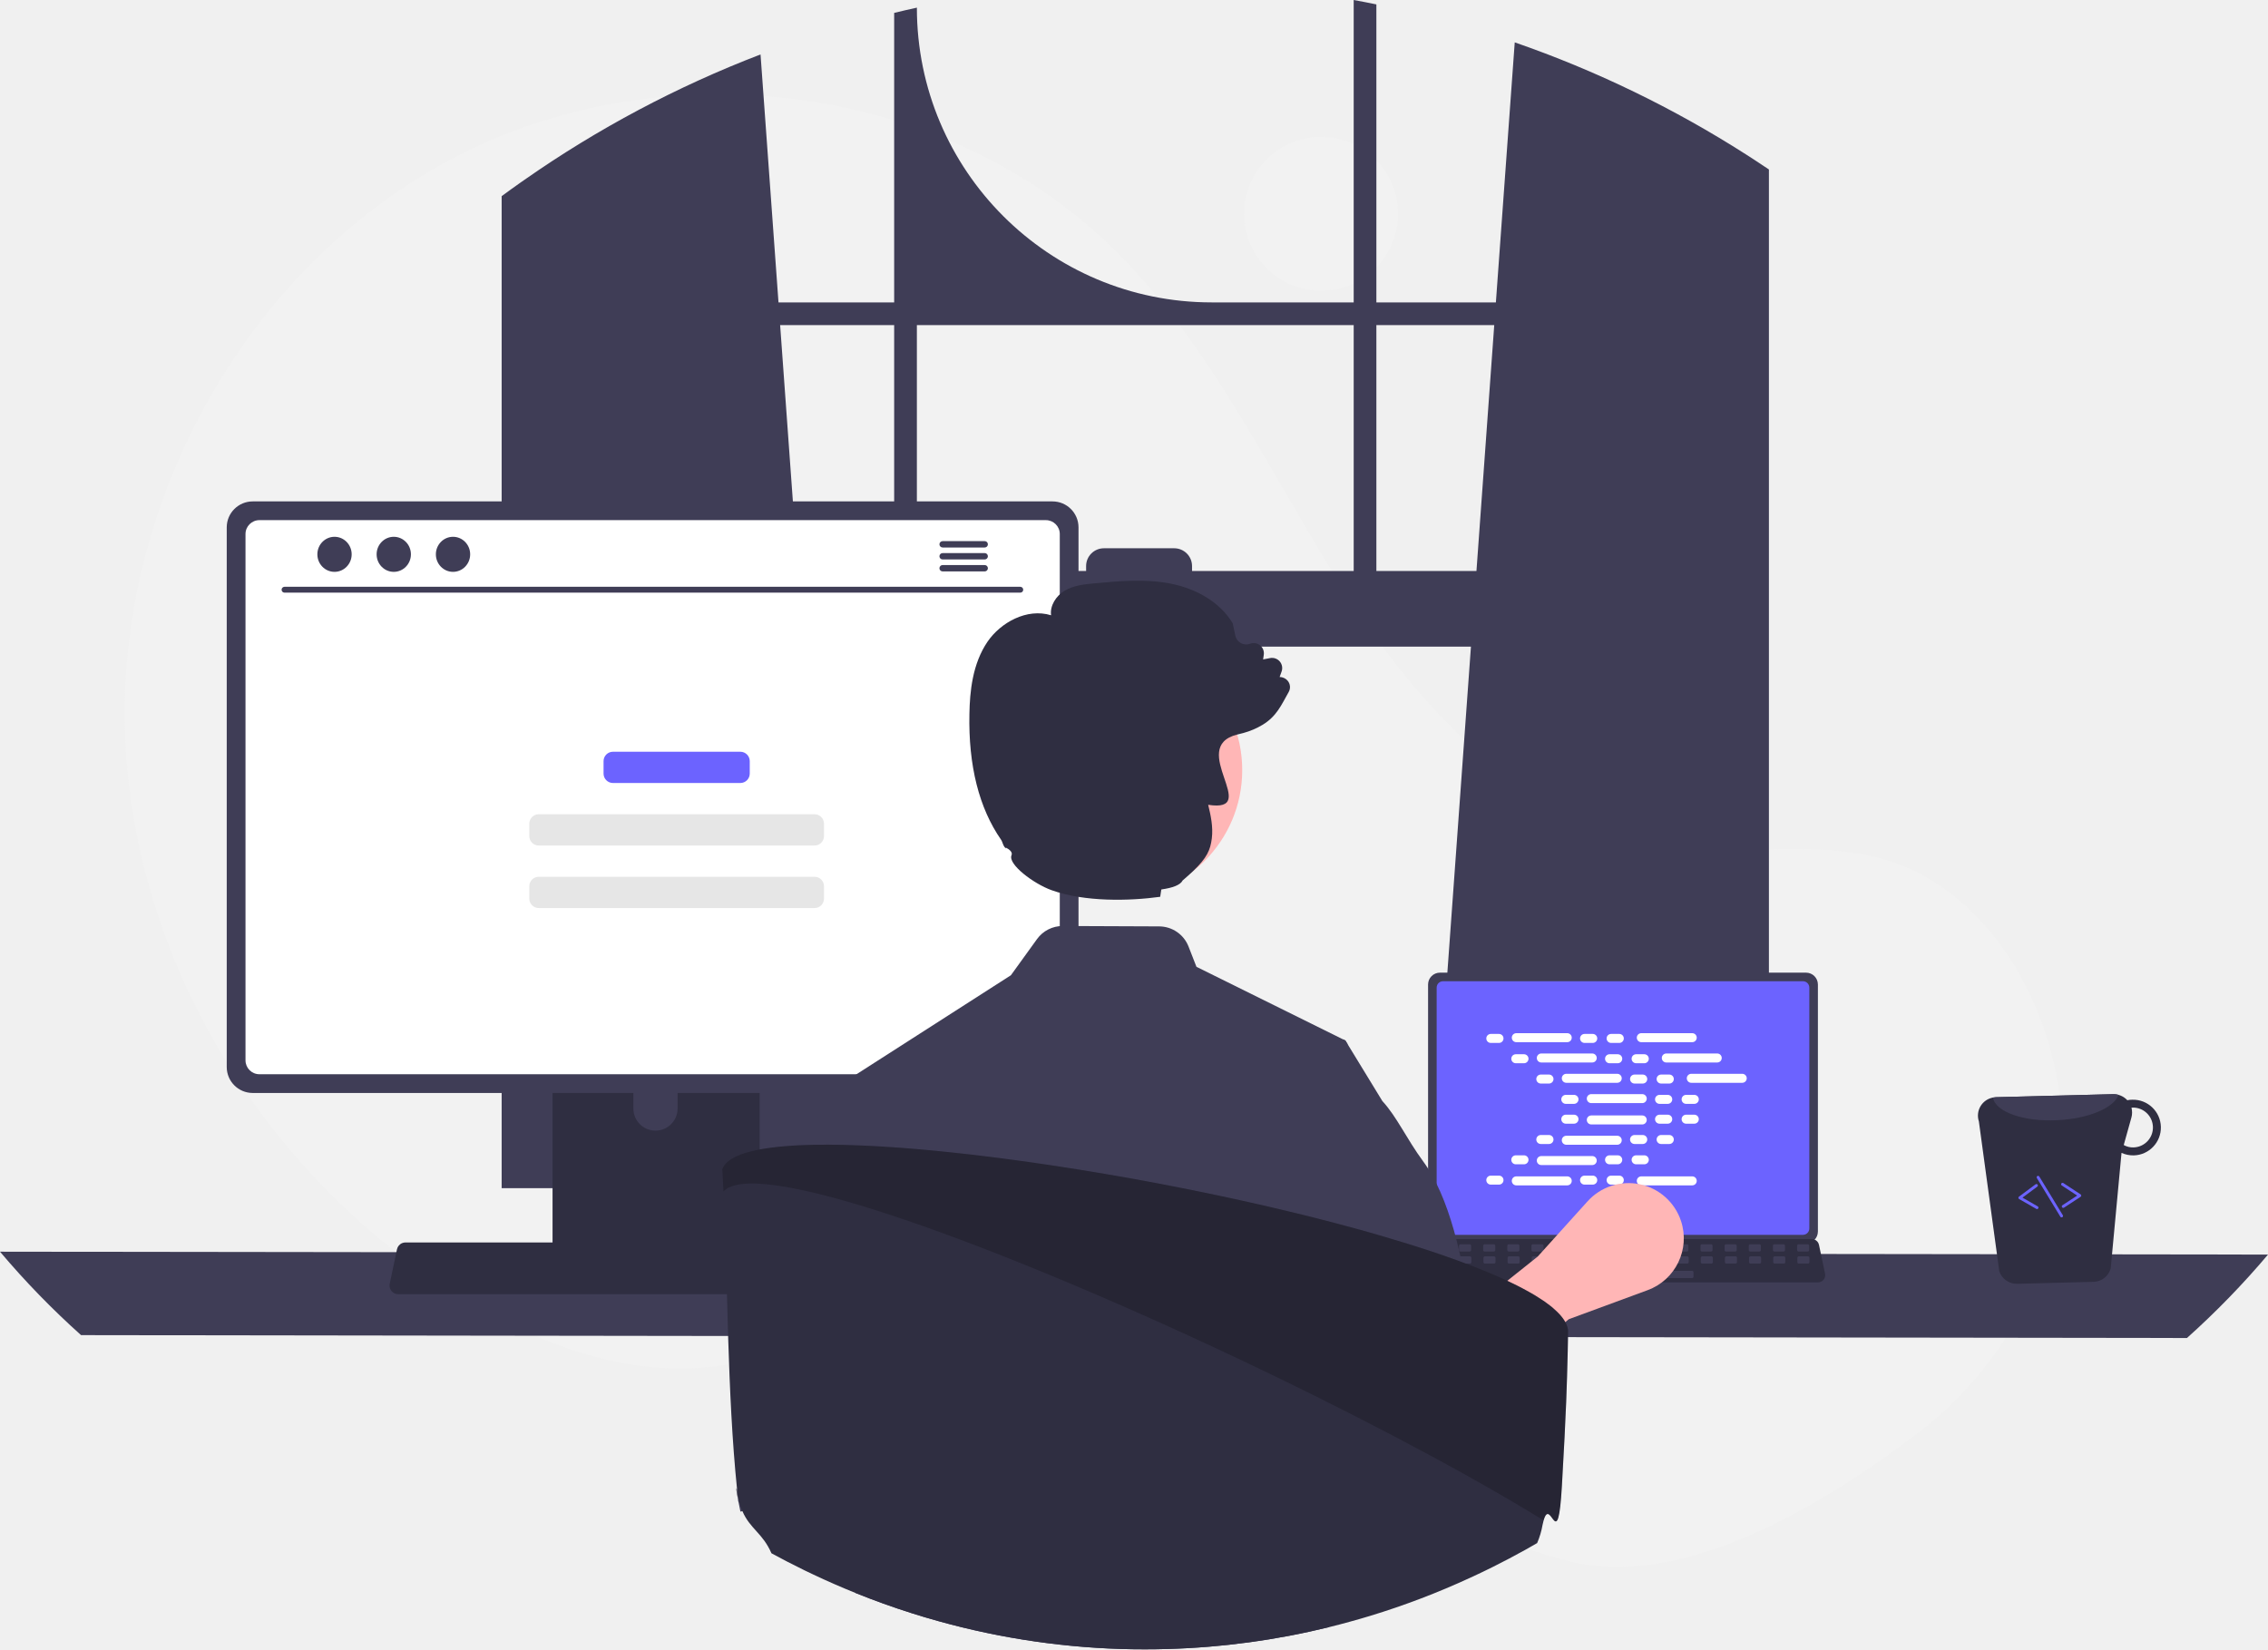
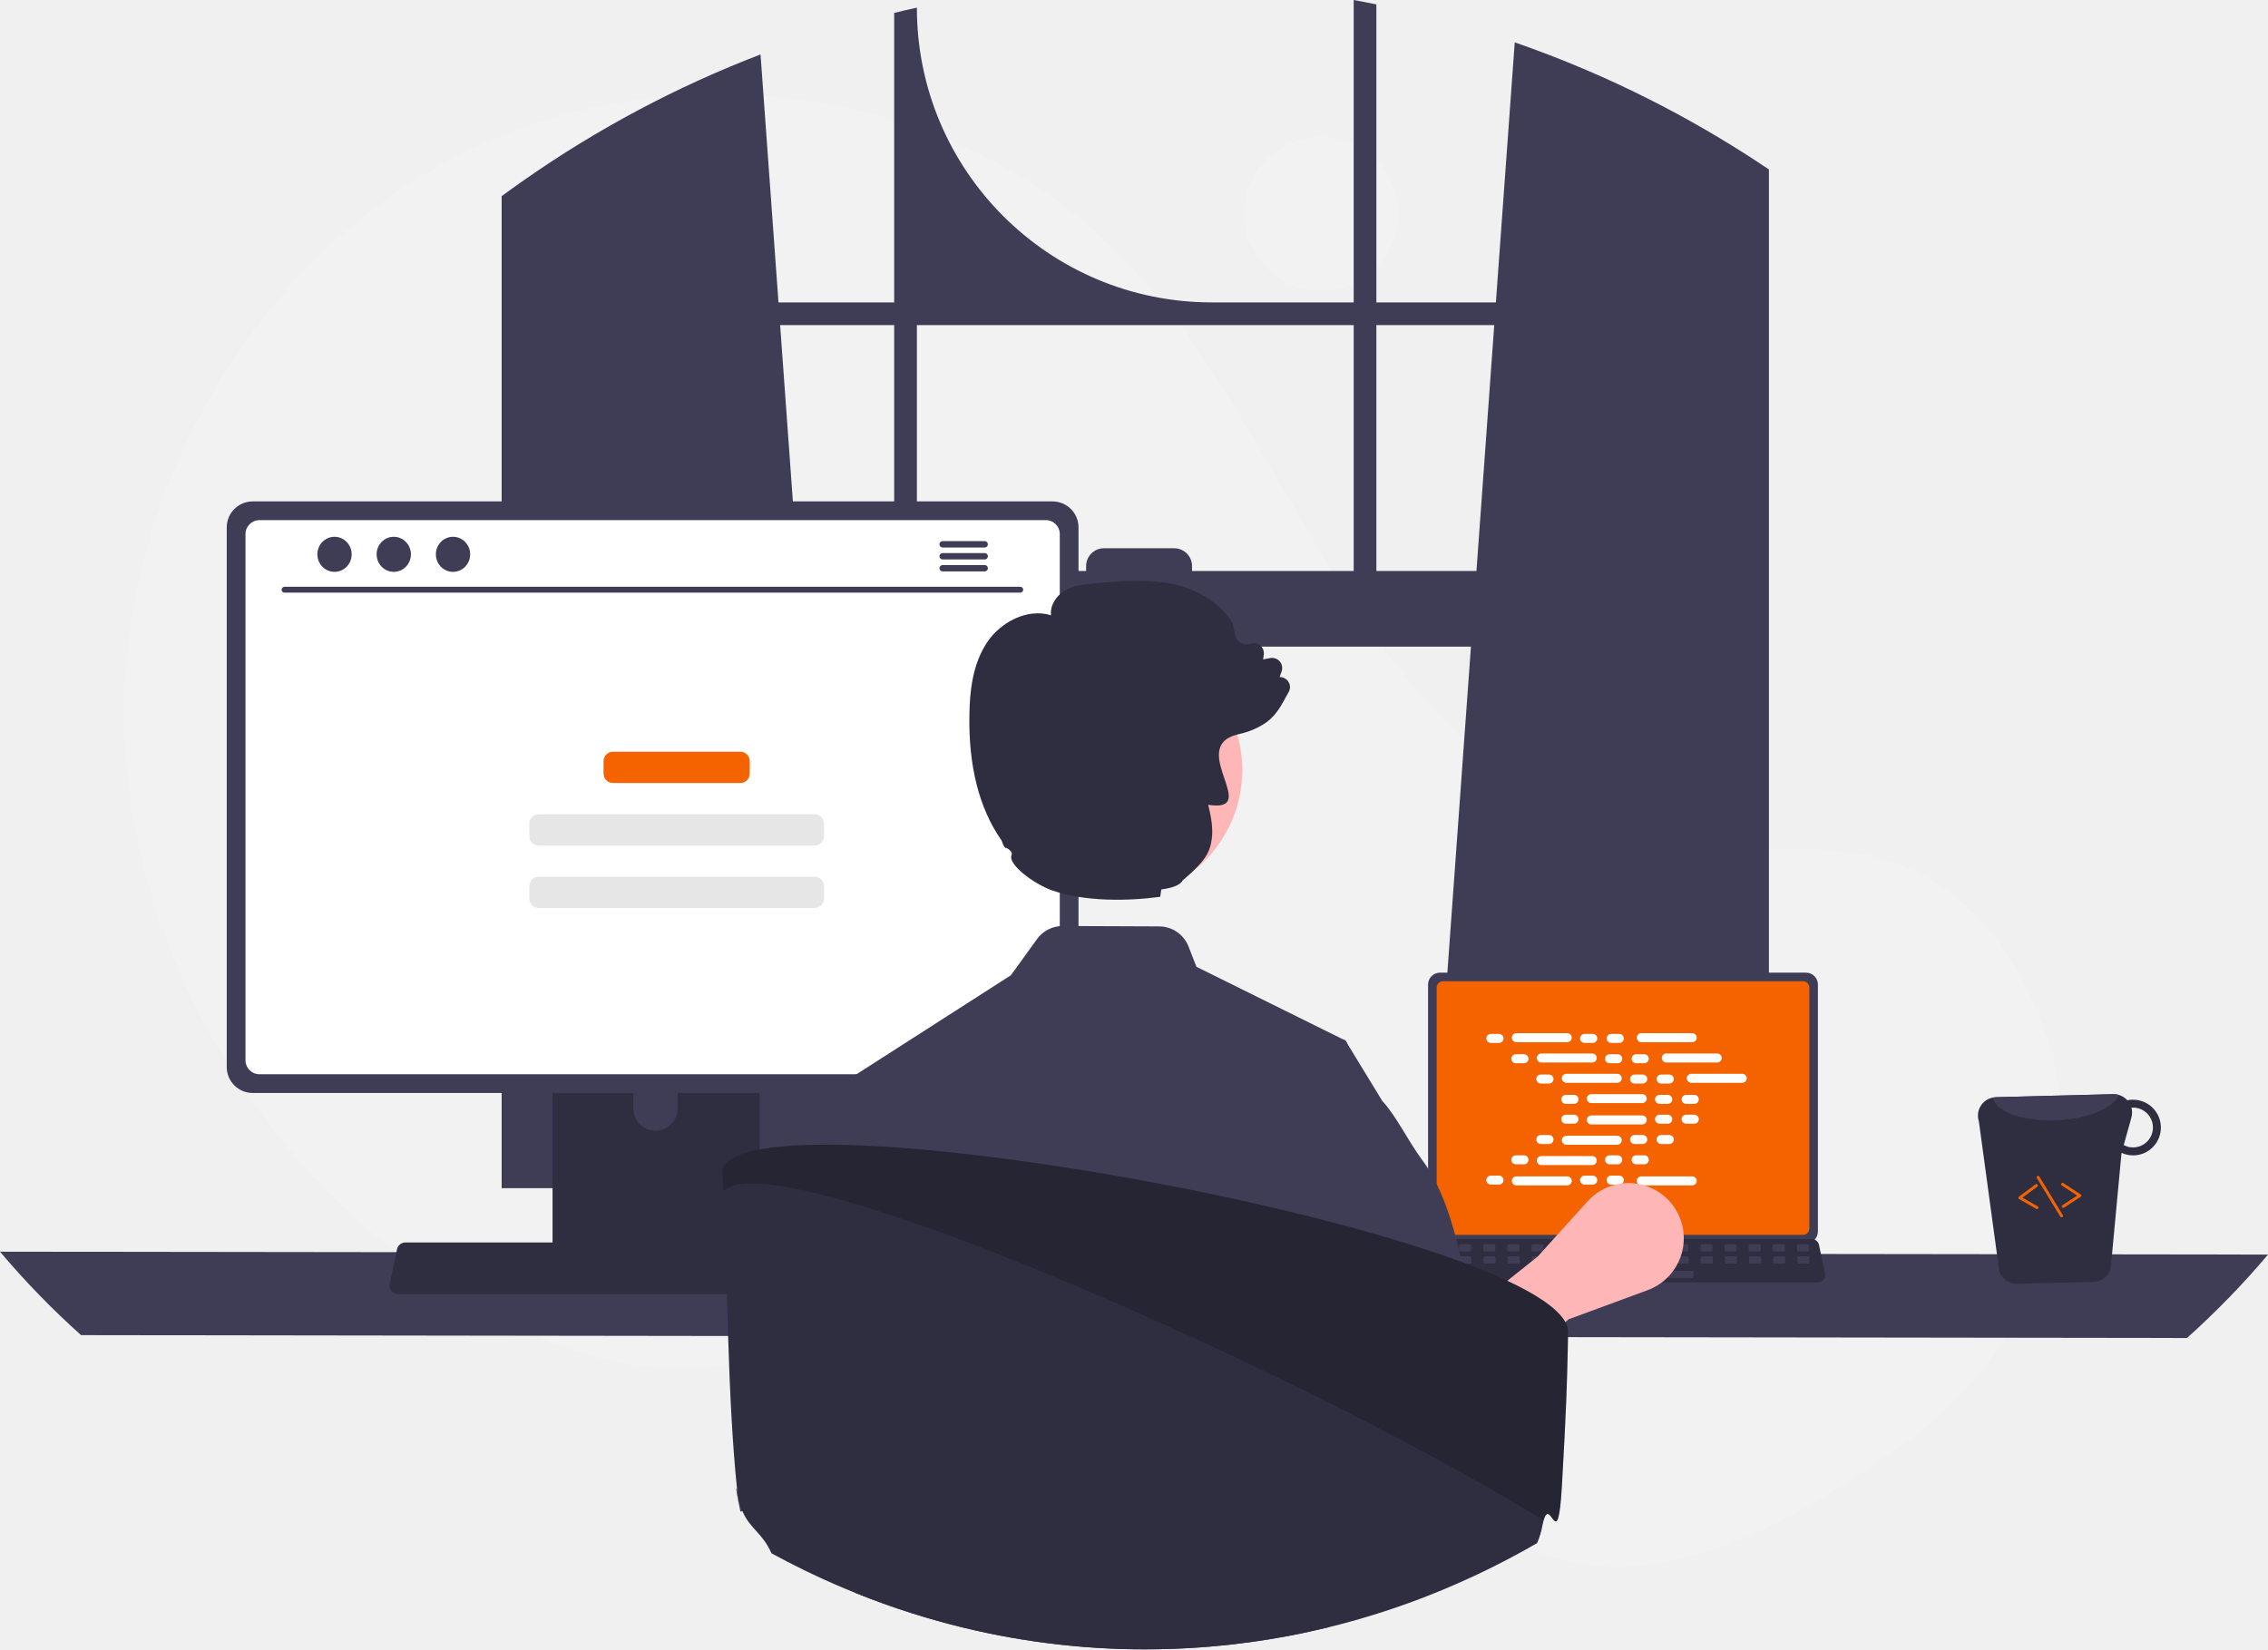
<svg xmlns="http://www.w3.org/2000/svg" data-name="Layer 1" width="786.82" height="572.258" viewBox="0 0 786.82 572.258">
  <circle cx="458.321" cy="74.182" r="26.701" fill="#f2f2f2" />
  <path d="M872.038,661.023c39.688-30.229,58.644-81.025,46.776-129.482q-.442-1.806-.934-3.604c-7.867-28.763-27.332-56.101-55.7-65.291-23.82-7.717-49.82-1.783-74.669-4.851-48.781-6.024-86.601-45.494-113.211-86.819-26.611-41.325-47.062-87.583-82.422-121.724-58.285-56.275-153.362-68.391-225.627-31.76C293.987,254.121,247.955,335.391,249.918,416.386c1.963,80.995,50.046,158.432,119.875,199.517,25.652,15.093,55.321,25.785,84.848,22.044,25.62-3.246,48.899-17.013,74.399-21.1,40.091-6.426,79.927,11.701,114.603,32.824,34.676,21.123,68.17,46.16,107.574,55.952C789.478,715.131,836.881,687.801,872.038,661.023Z" transform="translate(-206.59 -163.8711)" fill="#f2f2f2" />
  <path d="M815.016,219.191c-.87-.58-1.75-1.13-2.62-1.69a380.24,380.24,0,0,0-80.31-38.93l-6.54,90.22h-41.46v-103.39c-2.61-.54-5.24-1.05-7.87-1.53v104.92H626.946A102.27,102.27,0,0,1,524.676,166.521v-0c-2.64.57-5.26,1.18-7.88,1.83v100.44h-40.13l-6.23-86.03a380.858,380.858,0,0,0-81.94,43.53c-.44.3-.88.61-1.31.91-2.21,1.55-4.39,3.13-6.56,4.73v344.19h118.27l-2.09-28.95-11.5-158.95h231.59l-11.5,158.95-2.09,28.95h116.96v-353.45Q817.656,220.901,815.016,219.191Zm-298.22,142.78h-33.39l-6.17-85.3h39.56Zm159.42,0h-56.08v-1.69a6.18,6.18,0,0,0-6.19-6.18h-24.38a6.178,6.178,0,0,0-6.18,6.18v1.69h-58.71v-85.3h151.54Zm7.87,0v-85.3h40.89l-6.17,85.3Z" transform="translate(-206.59 -163.8711)" fill="#3f3d56" />
  <path d="M206.59,598.162a289.003,289.003,0,0,0,28.12,28.95l730.58,1a289.003,289.003,0,0,0,28.12-28.95Z" transform="translate(-206.59 -163.8711)" fill="#3f3d56" />
  <path d="M702.02,505.462v85.704a4.122,4.122,0,0,0,4.119,4.119H833.143a4.122,4.122,0,0,0,4.119-4.119v-85.704a4.124,4.124,0,0,0-4.119-4.115H706.139A4.124,4.124,0,0,0,702.02,505.462Z" transform="translate(-206.59 -163.8711)" fill="#3f3d56" />
-   <path d="M704.999,506.529V590.109a2.205,2.205,0,0,0,2.201,2.201H832.086a2.205,2.205,0,0,0,2.201-2.201V506.529a2.206,2.206,0,0,0-2.201-2.206H707.201A2.206,2.206,0,0,0,704.999,506.529Z" transform="translate(-206.59 -163.8711)" fill="#6c63ff" />
+   <path d="M704.999,506.529V590.109a2.205,2.205,0,0,0,2.201,2.201H832.086a2.205,2.205,0,0,0,2.201-2.201V506.529a2.206,2.206,0,0,0-2.201-2.206H707.201A2.206,2.206,0,0,0,704.999,506.529Z" transform="translate(-206.59 -163.8711)" fill="#f56300" />
  <path d="M699.364,607.881a2.47,2.47,0,0,0,1.943.93H837.299a2.502,2.502,0,0,0,2.446-3.016l-2.111-10.027a2.507,2.507,0,0,0-1.558-1.818,2.425,2.425,0,0,0-.888-.168H703.41a2.424,2.424,0,0,0-.888.168,2.507,2.507,0,0,0-1.558,1.818l-2.111,10.027A2.501,2.501,0,0,0,699.364,607.881Z" transform="translate(-206.59 -163.8711)" fill="#2f2e41" />
  <rect x="830.034" y="595.588" width="4.188" height="2.513" rx="0.488" transform="translate(1457.666 1029.819) rotate(-180)" fill="#3f3d56" />
  <rect x="821.657" y="595.588" width="4.188" height="2.513" rx="0.488" transform="translate(1440.912 1029.819) rotate(-180)" fill="#3f3d56" />
  <rect x="813.28" y="595.588" width="4.188" height="2.513" rx="0.488" transform="translate(1424.158 1029.819) rotate(-180)" fill="#3f3d56" />
  <rect x="804.903" y="595.588" width="4.188" height="2.513" rx="0.488" transform="translate(1407.404 1029.819) rotate(-180)" fill="#3f3d56" />
  <rect x="796.526" y="595.588" width="4.188" height="2.513" rx="0.488" transform="translate(1390.65 1029.819) rotate(-180)" fill="#3f3d56" />
  <rect x="788.149" y="595.588" width="4.188" height="2.513" rx="0.488" transform="translate(1373.896 1029.819) rotate(-180)" fill="#3f3d56" />
  <rect x="779.772" y="595.588" width="4.188" height="2.513" rx="0.488" transform="translate(1357.142 1029.819) rotate(-180)" fill="#3f3d56" />
  <rect x="771.395" y="595.588" width="4.188" height="2.513" rx="0.488" transform="translate(1340.388 1029.819) rotate(-180)" fill="#3f3d56" />
  <rect x="763.018" y="595.588" width="4.188" height="2.513" rx="0.488" transform="translate(1323.634 1029.819) rotate(-180)" fill="#3f3d56" />
  <rect x="754.641" y="595.588" width="4.188" height="2.513" rx="0.488" transform="translate(1306.88 1029.819) rotate(-180)" fill="#3f3d56" />
  <rect x="746.264" y="595.588" width="4.188" height="2.513" rx="0.488" transform="translate(1290.126 1029.819) rotate(-180)" fill="#3f3d56" />
  <rect x="737.887" y="595.588" width="4.188" height="2.513" rx="0.488" transform="translate(1273.372 1029.819) rotate(-180)" fill="#3f3d56" />
  <rect x="729.51" y="595.588" width="4.188" height="2.513" rx="0.488" transform="translate(1256.618 1029.819) rotate(-180)" fill="#3f3d56" />
  <rect x="721.133" y="595.588" width="4.188" height="2.513" rx="0.488" transform="translate(1239.865 1029.819) rotate(-180)" fill="#3f3d56" />
  <rect x="712.756" y="595.588" width="4.188" height="2.513" rx="0.488" transform="translate(1223.111 1029.819) rotate(-180)" fill="#3f3d56" />
  <rect x="704.379" y="595.588" width="4.188" height="2.513" rx="0.488" transform="translate(1206.357 1029.819) rotate(-180)" fill="#3f3d56" />
  <rect x="830.133" y="599.777" width="4.188" height="2.513" rx="0.488" transform="translate(1457.864 1038.196) rotate(-180)" fill="#3f3d56" />
  <rect x="821.756" y="599.777" width="4.188" height="2.513" rx="0.488" transform="translate(1441.11 1038.196) rotate(-180)" fill="#3f3d56" />
  <rect x="813.379" y="599.777" width="4.188" height="2.513" rx="0.488" transform="translate(1424.356 1038.196) rotate(-180)" fill="#3f3d56" />
  <rect x="805.002" y="599.777" width="4.188" height="2.513" rx="0.488" transform="translate(1407.602 1038.196) rotate(-180)" fill="#3f3d56" />
  <rect x="796.625" y="599.777" width="4.188" height="2.513" rx="0.488" transform="translate(1390.848 1038.196) rotate(-180)" fill="#3f3d56" />
  <rect x="788.248" y="599.777" width="4.188" height="2.513" rx="0.488" transform="translate(1374.094 1038.196) rotate(-180)" fill="#3f3d56" />
  <rect x="779.871" y="599.777" width="4.188" height="2.513" rx="0.488" transform="translate(1357.34 1038.196) rotate(-180)" fill="#3f3d56" />
  <rect x="771.494" y="599.777" width="4.188" height="2.513" rx="0.488" transform="translate(1340.586 1038.196) rotate(-180)" fill="#3f3d56" />
  <rect x="763.117" y="599.777" width="4.188" height="2.513" rx="0.488" transform="translate(1323.832 1038.196) rotate(-180)" fill="#3f3d56" />
  <rect x="754.74" y="599.777" width="4.188" height="2.513" rx="0.488" transform="translate(1307.078 1038.196) rotate(-180)" fill="#3f3d56" />
  <rect x="746.363" y="599.777" width="4.188" height="2.513" rx="0.488" transform="translate(1290.324 1038.196) rotate(-180)" fill="#3f3d56" />
  <rect x="737.986" y="599.777" width="4.188" height="2.513" rx="0.488" transform="translate(1273.57 1038.196) rotate(-180)" fill="#3f3d56" />
  <rect x="729.609" y="599.777" width="4.188" height="2.513" rx="0.488" transform="translate(1256.816 1038.196) rotate(-180)" fill="#3f3d56" />
  <rect x="721.232" y="599.777" width="4.188" height="2.513" rx="0.488" transform="translate(1240.062 1038.196) rotate(-180)" fill="#3f3d56" />
  <rect x="712.855" y="599.777" width="4.188" height="2.513" rx="0.488" transform="translate(1223.309 1038.196) rotate(-180)" fill="#3f3d56" />
  <rect x="704.478" y="599.777" width="4.188" height="2.513" rx="0.488" transform="translate(1206.555 1038.196) rotate(-180)" fill="#3f3d56" />
  <rect x="760.604" y="604.803" width="33.508" height="2.513" rx="0.488" transform="translate(1348.126 1048.248) rotate(-180)" fill="#3f3d56" />
  <rect x="515.631" y="358.737" width="5.966" height="3.122" rx="1.561" fill="#fff" />
  <rect x="548.154" y="358.737" width="5.966" height="3.122" rx="1.561" fill="#fff" />
  <rect x="557.369" y="358.737" width="5.966" height="3.122" rx="1.561" fill="#fff" />
  <rect x="524.477" y="358.477" width="20.796" height="3.122" rx="1.561" fill="#fff" />
  <rect x="567.841" y="358.477" width="20.796" height="3.122" rx="1.561" fill="#fff" />
  <rect x="524.304" y="365.784" width="5.966" height="3.122" rx="1.561" fill="#fff" />
  <rect x="556.827" y="365.784" width="5.966" height="3.122" rx="1.561" fill="#fff" />
  <rect x="566.042" y="365.784" width="5.966" height="3.122" rx="1.561" fill="#fff" />
  <rect x="533.15" y="365.523" width="20.796" height="3.122" rx="1.561" fill="#fff" />
  <rect x="576.514" y="365.523" width="20.796" height="3.122" rx="1.561" fill="#fff" />
  <rect x="532.977" y="372.83" width="5.966" height="3.122" rx="1.561" fill="#fff" />
  <rect x="565.5" y="372.83" width="5.966" height="3.122" rx="1.561" fill="#fff" />
  <rect x="574.715" y="372.83" width="5.966" height="3.122" rx="1.561" fill="#fff" />
  <rect x="541.823" y="372.57" width="20.796" height="3.122" rx="1.561" fill="#fff" />
  <rect x="585.187" y="372.57" width="20.796" height="3.122" rx="1.561" fill="#fff" />
  <rect x="541.649" y="379.877" width="5.966" height="3.122" rx="1.561" fill="#fff" />
  <rect x="574.172" y="379.877" width="5.966" height="3.122" rx="1.561" fill="#fff" />
  <rect x="583.387" y="379.877" width="5.966" height="3.122" rx="1.561" fill="#fff" />
  <rect x="550.496" y="379.617" width="20.796" height="3.122" rx="1.561" fill="#fff" />
  <rect x="548.154" y="407.898" width="5.966" height="3.122" rx="1.561" fill="#fff" />
  <rect x="557.369" y="407.898" width="5.966" height="3.122" rx="1.561" fill="#fff" />
  <rect x="567.841" y="408.158" width="20.796" height="3.122" rx="1.561" fill="#fff" />
  <rect x="515.631" y="407.898" width="5.966" height="3.122" rx="1.561" fill="#fff" />
  <rect x="524.477" y="408.158" width="20.796" height="3.122" rx="1.561" fill="#fff" />
  <rect x="524.304" y="400.851" width="5.966" height="3.122" rx="1.561" fill="#fff" />
  <rect x="556.827" y="400.851" width="5.966" height="3.122" rx="1.561" fill="#fff" />
  <rect x="566.042" y="400.851" width="5.966" height="3.122" rx="1.561" fill="#fff" />
  <rect x="533.15" y="401.111" width="20.796" height="3.122" rx="1.561" fill="#fff" />
  <rect x="532.977" y="393.804" width="5.966" height="3.122" rx="1.561" fill="#fff" />
  <rect x="565.5" y="393.804" width="5.966" height="3.122" rx="1.561" fill="#fff" />
  <rect x="574.715" y="393.804" width="5.966" height="3.122" rx="1.561" fill="#fff" />
  <rect x="541.823" y="394.064" width="20.796" height="3.122" rx="1.561" fill="#fff" />
  <rect x="541.649" y="386.758" width="5.966" height="3.122" rx="1.561" fill="#fff" />
  <rect x="574.172" y="386.758" width="5.966" height="3.122" rx="1.561" fill="#fff" />
  <rect x="583.387" y="386.758" width="5.966" height="3.122" rx="1.561" fill="#fff" />
  <rect x="550.496" y="387.018" width="20.796" height="3.122" rx="1.561" fill="#fff" />
  <path d="M711.507,654.353l-13.35-21.102,41.902-33.403,17.295-19.161a19.161,19.161,0,0,1,32.418,6.828h0a19.161,19.161,0,0,1-11.57,23.991l-27.349,10.075Z" transform="translate(-206.59 -163.8711)" fill="#ffb6b6" />
  <path d="M398.28,501.352v102.56h71.85v-102.56a3.448,3.448,0,0,0-2.43-3.3,3.175,3.175,0,0,0-1.03-.16H401.75A3.463,3.463,0,0,0,398.28,501.352Zm28.04,35.24a7.67,7.67,0,0,1,15.34,0v11.9a7.67,7.67,0,0,1-15.34,0Z" transform="translate(-206.59 -163.8711)" fill="#2f2e41" />
  <path d="M398.06,600.632v9.89a1.946,1.946,0,0,0,1.93,1.94h68.43a1.94,1.94,0,0,0,1.93-1.94v-9.89Z" transform="translate(-206.59 -163.8711)" fill="#3f3d56" />
  <path d="M285.25,346.832V534.092a9.007,9.007,0,0,0,9,9h277.5a9.007,9.007,0,0,0,9-9V346.832a9.011,9.011,0,0,0-9-8.99H294.25A9.012,9.012,0,0,0,285.25,346.832Z" transform="translate(-206.59 -163.8711)" fill="#3f3d56" />
  <path d="M291.76,349.162v182.62a4.818,4.818,0,0,0,4.81,4.81H569.44a4.818,4.818,0,0,0,4.81-4.81v-182.62a4.82,4.82,0,0,0-4.81-4.82H296.57A4.821,4.821,0,0,0,291.76,349.162Z" transform="translate(-206.59 -163.8711)" fill="#fff" />
  <path d="M342.4,611.792a2.948,2.948,0,0,0,2.32,1.11h162.34a2.987,2.987,0,0,0,2.92-3.6l-2.52-11.97a2.993,2.993,0,0,0-1.86-2.17,2.895,2.895,0,0,0-1.06-.2H347.23a2.894,2.894,0,0,0-1.06.2,2.992,2.992,0,0,0-1.86,2.17l-2.52,11.97A2.985,2.985,0,0,0,342.4,611.792Z" transform="translate(-206.59 -163.8711)" fill="#2f2e41" />
  <path d="M560.585,369.499H305.261a1.016,1.016,0,0,1,0-2.031H560.585a1.016,1.016,0,0,1,0,2.031Z" transform="translate(-206.59 -163.8711)" fill="#3f3d56" />
  <ellipse cx="116.051" cy="192.33" rx="5.95" ry="6.083" fill="#3f3d56" />
  <ellipse cx="136.607" cy="192.33" rx="5.95" ry="6.083" fill="#3f3d56" />
  <ellipse cx="157.163" cy="192.33" rx="5.95" ry="6.083" fill="#3f3d56" />
  <path d="M548.206,351.622h-14.6a1.105,1.105,0,0,0,0,2.21h14.6a1.105,1.105,0,0,0,0-2.21Z" transform="translate(-206.59 -163.8711)" fill="#3f3d56" />
  <path d="M548.206,355.772h-14.6a1.105,1.105,0,0,0,0,2.21h14.6a1.105,1.105,0,0,0,0-2.21Z" transform="translate(-206.59 -163.8711)" fill="#3f3d56" />
  <path d="M548.206,359.922h-14.6a1.105,1.105,0,0,0,0,2.21h14.6a1.105,1.105,0,0,0,0-2.21Z" transform="translate(-206.59 -163.8711)" fill="#3f3d56" />
  <path d="M900.186,604.972a6.416,6.416,0,0,0,6.183,4.331l26.492-.682a6.329,6.329,0,0,0,5.981-4.657l3.749-40.087a9.794,9.794,0,0,0,4.238.871,9.661,9.661,0,1,0-.485-19.317,8.184,8.184,0,0,0-1.736.181,6.548,6.548,0,0,0-4.874-2.103l-40.751,1.052a5.853,5.853,0,0,0-1.005.125,6.365,6.365,0,0,0-4.873,8.265Zm43.173-43.817,2.668-9.553a6.506,6.506,0,0,0,.02-3.375c.129-0.0.244-.062.373-.062a6.91,6.91,0,0,1,.324,13.817A6.505,6.505,0,0,1,943.359,561.156Z" transform="translate(-206.59 -163.8711)" fill="#2f2e41" />
  <path d="M897.978,544.686c.868,4.964,10.629,8.454,22.366,7.847,10.793-.497,19.617-4.287,21.234-8.778a6.025,6.025,0,0,0-1.844-.246l-40.751,1.052A5.853,5.853,0,0,0,897.978,544.686Z" transform="translate(-206.59 -163.8711)" fill="#3f3d56" />
-   <path d="M922.494,582.944a.497.497,0,0,0,.151-.066l5.753-3.766a.499.499,0,0,0,0-.836l-5.98-3.917a.5.5,0,1,0-.548.836l5.341,3.498-5.114,3.348a.5.5,0,0,0,.396.903Z" transform="translate(-206.59 -163.8711)" fill="#6c63ff" />
-   <path d="M913.408,583.363a.5.5,0,0,0,.126-.918l-5.303-3.04,5.126-3.807a.5.5,0,1,0-.596-.802l-5.739,4.263a.5.5,0,0,0,.049.835l5.965,3.42A.5.5,0,0,0,913.408,583.363Z" transform="translate(-206.59 -163.8711)" fill="#6c63ff" />
-   <path d="M921.922,586.244a.482.482,0,0,0,.137-.058.5.5,0,0,0,.168-.687l-8.155-13.408a.5.5,0,0,0-.854.521l8.155,13.408A.5.5,0,0,0,921.922,586.244Z" transform="translate(-206.59 -163.8711)" fill="#6c63ff" />
-   <rect x="209.385" y="260.827" width="50.719" height="10.846" rx="3.264" fill="#6c63ff" />
+   <path d="M922.494,582.944a.497.497,0,0,0,.151-.066l5.753-3.766a.499.499,0,0,0,0-.836l-5.98-3.917a.5.5,0,1,0-.548.836l5.341,3.498-5.114,3.348a.5.5,0,0,0,.396.903Z" transform="translate(-206.59 -163.8711)" fill="#f56300" />
+   <path d="M913.408,583.363a.5.5,0,0,0,.126-.918l-5.303-3.04,5.126-3.807a.5.5,0,1,0-.596-.802l-5.739,4.263a.5.5,0,0,0,.049.835l5.965,3.42A.5.5,0,0,0,913.408,583.363Z" transform="translate(-206.59 -163.8711)" fill="#f56300" />
+   <path d="M921.922,586.244a.482.482,0,0,0,.137-.058.5.5,0,0,0,.168-.687l-8.155-13.408a.5.5,0,0,0-.854.521l8.155,13.408A.5.5,0,0,0,921.922,586.244Z" transform="translate(-206.59 -163.8711)" fill="#f56300" />
+   <rect x="209.385" y="260.827" width="50.719" height="10.846" rx="3.264" fill="#f56300" />
  <rect x="183.626" y="282.519" width="102.236" height="10.846" rx="3.264" fill="#e6e6e6" />
  <rect x="183.626" y="304.21" width="102.236" height="10.846" rx="3.264" fill="#e6e6e6" />
  <path d="M497.301,540.717l.217.684.011.023,6.525,19.838,7.506,22.861,14.123,42.961.137,6.673v.023l1.049,53.684-2.909,7.278,3.274,11.932s-1.506-18.037-9.582-7.679c-4.574,5.886-9.925,11.91-14.317,17.556q9.6,3.884,19.507,7.027c1.426.456,2.863.89,4.301,1.323q.462.137.924.274a266.863,266.863,0,0,0,67.351,10.826c1.186.034,2.35.057,3.479.08.399.011.787.023,1.175.023,1.278.011,2.544.023,3.822.023q3.867,0,7.7-.114a266.853,266.853,0,0,0,56.091-7.586c-.125-7.586-.468-16.45-.958-25.918-.228-4.643-5.35-9.674-5.658-14.533-.217-3.65,4.381-7.084,4.141-10.792-1.551-22.827-3.491-14.064-4.928-30.229q-.222-2.379-.411-4.552c-.924-10.381-1.563-16.872-1.563-16.872l6.137-38.683,9.639-60.734-.742-1.221-.833-.411-50.844-25.165-2.761-7.073a10.979,10.979,0,0,0-10.141-6.947l-33.493-.137a10.931,10.931,0,0,0-8.909,4.529l-9.069,12.56Z" transform="translate(-206.59 -163.8711)" fill="#3f3d56" />
  <path d="M533.407,617.525,525.82,633.758l-5.179,11.088-8.909,46.646-4.46,4.734L503.45,679.467l-39.998,8.881c-1.312-7.29-.351.247-1.161-7.75.228-.228.468-.456.707-.685.639-.593,1.175-1.152,1.164-1.688-.456-27.584.913-74.526,12.343-102.966a60.053,60.053,0,0,1,7.027-13.107c.228-.308.445-.616.662-.924,5.27-7.381,8.601-14.647,13.324-19.815v-.011a.53.53,0,0,0,.08-.08.157.157,0,0,0,.046-.034l32.443-17.203,1.392,39.105.992,28.109Z" transform="translate(-206.59 -163.8711)" fill="#3f3d56" />
  <path d="M650.391,622.135l9.476,20.275,3.307,7.061,8.907,46.642,4.446,4.723,3.83-16.755,1.8-.369,32.459-6.722,9.461,30.046a17.984,17.984,0,0,0-3.261-22.506c-.646-.585-1.184-1.154-1.169-1.692.538-32.443-1.446-91.684-19.367-116.066-5.692-7.738-9.107-15.445-14.076-20.829-.015-.015-.015-.031-.031-.031L674.081,526.114l-.738-1.215-.831-.415Z" transform="translate(-206.59 -163.8711)" fill="#3f3d56" />
  <circle id="a657ec4b-47ce-4d2a-9c58-81a811696ca9" data-name="Ellipse 5" cx="386.397" cy="267.201" r="44.558" fill="#ffb6b6" />
  <path d="M653.212,399.948a3.759,3.759,0,0,0-2.69-1.19l.67-1.86a3.528,3.528,0,0,0-3.96-4.7l-2.44.47.23-1.63a3.534,3.534,0,0,0-4.73-3.82,3.766,3.766,0,0,1-3.24-.23,3.846,3.846,0,0,1-1.92-2.61l-.85-4.1-.09-.22c-4.14-6.9-12.1-11.92-21.84-13.76-8.67-1.65-17.56-.81-26.13-.02-3.4.32-7.24.68-10.44,2.64-2.72,1.68-5.02,5.04-4.55,8.43-8.45-2.59-17.51,2.58-22,9.1-5.32,7.76-6.19,17.48-6.33,25.08-.38,17.98,3.33,32.69,11,43.73.56.8.7,2.47,1.81,3.03l-.23-.37c1.24.62,2.5,1.62,2.03,2.69-1.35,3.08,7.62,9.89,13.94,12.14,11.53,4.11,26.86,3.76,37.64,2.28l.38-2.55c3.89-.53,6.63-1.54,7.4-3.12,1.36-1.16,2.52-2.2,3.53-3.16l.01-.01c.02-.02.06-.05.08-.07,4.87-4.67,6-7.33,6.51-11.38.49-3.97-.38-8-1.27-11.63,18.74,2.9-7.38-19.96,10.08-24.38a5.434,5.434,0,0,1,.61-.15c.51-.12,1.02-.24,1.51-.38a26.448,26.448,0,0,0,6.72-2.87c4.88-2.97,6.49-6.91,9.01-11.35A3.427,3.427,0,0,0,653.212,399.948Z" transform="translate(-206.59 -163.8711)" fill="#2f2e41" />
  <path d="M750.582,625.308c-.01,1.75-.03,4.2-.11,7.23q-.015.63-.03,1.29c-.13,5.57-.26,10.24-.47,15.43-.01.36-.02.71-.04,1.07-.28,7.24-.72,15.67-1.48,29.02-1.41,24.66-3.87,3.39-6.34,12.04-.12.43-.25.94-.37,1.54a27.916,27.916,0,0,1-1.88,6.33c-1.31.78-2.66,1.53-3.99,2.28-3.79,2.11-7.64,4.14-11.52,6.07-2.18,1.08-4.37,2.14-6.57,3.16-.35.16-.69.32-1.03.47a270.887,270.887,0,0,1-34.75,13.26c-2.32.7-4.63,1.38-6.97,2.01-2.44.68-4.88,1.32-7.35,1.92a266.893,266.893,0,0,1-56.09,7.59c-2.55.08-5.12.11-7.7.11-1.28,0-2.54-.01-3.82-.02-.39,0-.78-.01-1.17-.02-1.13-.03-2.3-.05-3.48-.08a266.663,266.663,0,0,1-67.35-10.83l-.93-.27c-1.44-.44-2.87-.87-4.3-1.33q-9.9-3.135-19.51-7.02-7.335-2.955-14.5-6.34a.339.339,0,0,1-.12-.06c-1-.46-2.01-.94-3.01-1.43-.13-.07-.27-.14-.41-.21q-5.595-2.73-11.07-5.72c-3.07-7.05-7.39-8.4-10.07-14.6a25.874,25.874,0,0,1-1.68-5.74c0-.02-.01-.04-.01-.07.28,3.72-1.19-6.6-.01-.04-.01-.12-.02-.25-.03-.4-.03-.36-.07-.8-.13-1.35-3.43-33.49-3.21-71.79-4.7-103.35q-.15-3.06-.31-5.86c-.03-.62-.07-1.23-.11-1.83.07-.18.15-.37.24-.55a1.002,1.002,0,0,1,.07-.15,1.623,1.623,0,0,1,.1-.18c.02-.03.05-.07.07-.1a.917.917,0,0,1,.05-.1c.09-.14.19-.29.3-.43.05-.06.09-.11.14-.16a.808.808,0,0,1,.12-.14.637.637,0,0,1,.11-.13c.04-.04.08-.09.13-.14a.302.302,0,0,1,.08-.08,2.033,2.033,0,0,1,.26-.25,9.624,9.624,0,0,1,1.14-.9c.14-.09.29-.18.43-.28a19.135,19.135,0,0,1,3.17-1.52c.38-.14.76-.27,1.17-.41.15-.04.29-.09.44-.14.22-.07.44-.14.67-.19,1.14-.34,2.37-.63,3.7-.9.16-.03.33-.06.5-.1.24-.05.49-.09.74-.13.34-.06.69-.12,1.04-.18,2.97-.47,6.34-.82,10.06-1.05q.525-.03,1.05-.06c.41-.02.82-.04,1.24-.06.35-.02.71-.03,1.07-.04.35-.02.71-.03,1.08-.04,1.01-.03,2.05-.06,3.11-.08,3.02-.06,6.2-.04,9.54.03,1.55.04,3.13.08,4.75.15.11,0,.21.01.31.01,1.41.05,2.83.11,4.29.19,1.02.05,2.05.1,3.08.16.97.06,1.95.12,2.94.19.77.04,1.54.1,2.32.15.66.05,1.32.1,1.98.14l.9.06c.49.04.98.07,1.48.12,1.1.09,2.2.18,3.32.27,1.11.1,2.24.2,3.37.3s2.27.21,3.41.32c.12.01.23.02.34.03,1.04.11,2.08.21,3.13.32.24.02.49.04.73.07,1.001.101,2.022.218,3.032.326.31.033.618.066.929.1.791.086,1.572.161,2.368.254,1.05.12,2.12.23,3.16.37.81.09,1.62.18,2.43.28,1.27.15,2.56.31,3.85.48.49.06.98.12,1.47.19,3.68.46,7.4.97,11.18,1.5,5.73.81,11.55,1.69,17.41,2.64q8.805,1.425,17.71,3.01c1.5.27,3,.54,4.51.82q1.02.195,2.04.39c1.16.21,2.32.43,3.48.65,1.16.22,2.32.44,3.48.67,1.38.27,2.77.54,4.15.81,9.09,1.8,18.13,3.72,26.95,5.73,1.45.33,2.9.67,4.34,1q4.32,1.005,8.56,2.04c.78.18,1.55.37,2.32.56,1.92.48,3.84.96,5.73,1.45l.33.09c1.39.34,2.75.69,4.11,1.05q4.815,1.26,9.47,2.55,3.09.855,6.11,1.73c3.01.87,5.96,1.75,8.83,2.64.71.22,1.42.44,2.12.65,2.1.65,4.17,1.31,6.18,1.97,1.6.52,3.16,1.05,4.7,1.58q2.31.795,4.53,1.59c.95.34,1.89.7,2.83,1.04,1.35.5,2.68,1,3.98,1.5.4.15.79.31,1.18.46.25.11.49.2.73.3.47.19.95.37,1.41.56.47.18.93.37,1.39.57.45.18.91.37,1.35.56.45.18.89.37,1.33.57.37.15.73.31,1.08.47.71.31,1.42.62,2.11.94.34.16.68.31,1.02.47l.78.36c.11.06.22.11.33.16.25.12.51.25.76.37.58.27,1.15.56,1.71.83.75.38,1.48.76,2.18,1.13.71.38,1.4.76,2.06,1.13.11.06.21.12.32.18.15.08.3.17.45.25.51.29,1,.59,1.49.88.96.59,1.87,1.17,2.72,1.75.19.13.37.26.56.38.63.45,1.23.89,1.79,1.34,0,.01,0,.01.01.01.19.14.37.29.55.43.15.14.31.26.46.4.52.45,1,.88,1.44,1.32a5.667,5.667,0,0,1,.42.43,1.208,1.208,0,0,1,.16.16c.2.2.38.4.55.6a.553.553,0,0,1,.07.09c.24.28.46.56.67.84.1.14.21.28.3.42.12.17.24.35.34.52.09.14.17.29.25.43a7.257,7.257,0,0,1,.54,1.13,5.241,5.241,0,0,1,.27.82A5.844,5.844,0,0,1,750.582,625.308Z" transform="translate(-206.59 -163.8711)" fill="#2f2e41" />
  <path d="M750.582,625.308c-.01,1.75-.03,4.2-.11,7.23-.01.42-.03.85-.04,1.29-.1,4.25-.25,9.5-.46,15.43-.01.36-.02.71-.04,1.07-.28,7.24-.72,15.67-1.48,29.02-1.41,24.66-3.87,3.39-6.34,12.04-6.86-4.22-14.38-8.64-22.42-13.18q-2.175-1.23-4.39-2.47c-16.08-8.97-34.04-18.37-52.79-27.68-.74-.37-1.49-.74-2.23-1.1-42.95-21.23-89.83-41.88-127.81-55.66-7.33-2.66-14.33-5.06-20.91-7.17-13.86-4.43-25.84-7.53-35.06-8.87-9.6-1.4-16.23-.9-18.91,1.99q-.15-3.06-.31-5.86-.06-.93-.12-1.83c.062-.165.142-.322.22-.48.011-.023.019-.047.03-.07a1.002,1.002,0,0,1,.07-.15,1.623,1.623,0,0,1,.1-.18,1.06,1.06,0,0,1,.12-.2c.09-.14.19-.29.3-.43a3.483,3.483,0,0,1,.26-.3.637.637,0,0,1,.11-.13c.04-.04.08-.09.13-.14a.302.302,0,0,1,.08-.08,2.033,2.033,0,0,1,.26-.25,9.624,9.624,0,0,1,1.14-.9c.14-.09.29-.18.43-.28a19.135,19.135,0,0,1,3.17-1.52c.38-.14.76-.27,1.17-.41.15-.04.29-.09.44-.14.22-.07.44-.14.67-.19,1.14-.34,2.37-.63,3.7-.9.4-.08.82-.16,1.24-.23.34-.06.69-.12,1.04-.18,2.97-.47,6.34-.82,10.06-1.05q.525-.03,1.05-.06c.41-.02.82-.04,1.24-.06.35-.02.71-.03,1.07-.04.35-.02.71-.03,1.08-.04,1.01-.03,2.05-.06,3.11-.08,3.02-.05,6.2-.03,9.54.04,1.55.03,3.13.08,4.75.15.1,0,.21.01.31.01,1.41.04,2.84.11,4.29.18,1.02.05,2.05.1,3.08.16.97.06,1.95.12,2.94.19.77.04,1.54.1,2.32.15.66.05,1.32.1,1.98.14.79.06,1.58.12,2.38.18,1.1.09,2.2.18,3.32.27,1.11.1,2.24.2,3.37.3s2.27.21,3.41.32c.12.01.23.02.34.03,1.04.11,2.08.21,3.13.32q8.73.885,17.97,2.07,5.52.705,11.18,1.51c5.73.81,11.55,1.69,17.41,2.63q8.805,1.425,17.71,3.01c1.5.27,3,.54,4.51.82q2.76.51,5.52,1.04c1.16.22,2.32.44,3.48.67,1.38.27,2.77.54,4.15.81,9.09,1.8,18.13,3.72,26.95,5.73,1.45.33,2.9.67,4.34,1q4.32,1.005,8.56,2.04c.78.19,1.55.38,2.32.57q2.895.72,5.73,1.44v.01c.11.02.22.05.33.08,1.38.35,2.75.7,4.11,1.06q4.815,1.26,9.47,2.54c2.06.58,4.1,1.15,6.11,1.73,3.01.88,5.96,1.76,8.83,2.64.71.22,1.42.44,2.12.65q3.15.99,6.18,1.97c1.6.52,3.16,1.05,4.7,1.58q2.31.795,4.53,1.59c.96.34,1.9.69,2.83,1.03,1.36.5,2.68,1,3.98,1.51.4.15.79.31,1.18.46.73.28,1.44.57,2.14.86.47.18.93.37,1.39.57.45.18.91.37,1.35.56.45.18.89.37,1.33.57.37.15.73.31,1.08.47.71.31,1.42.62,2.11.94.34.16.68.31,1.02.47l.78.36c.11.06.22.11.33.16.85.4,1.67.8,2.47,1.2.75.38,1.48.76,2.18,1.13.83.44,1.62.87,2.38,1.31.15.08.3.17.45.25.51.29,1,.59,1.49.88.96.59,1.87,1.17,2.72,1.75.84.58,1.62,1.15,2.35,1.72,0,.01,0,.01.01.01.35.28.69.56,1.01.83.52.45,1,.88,1.44,1.32a5.667,5.667,0,0,1,.42.43,1.208,1.208,0,0,1,.16.16c.21.23.42.46.62.69.24.28.46.56.67.84.1.14.21.28.3.42.12.17.24.35.34.52.09.14.17.29.25.43a7.257,7.257,0,0,1,.54,1.13,6.053,6.053,0,0,1,.27.82A5.844,5.844,0,0,1,750.582,625.308Z" transform="translate(-206.59 -163.8711)" opacity="0.2" />
</svg>
